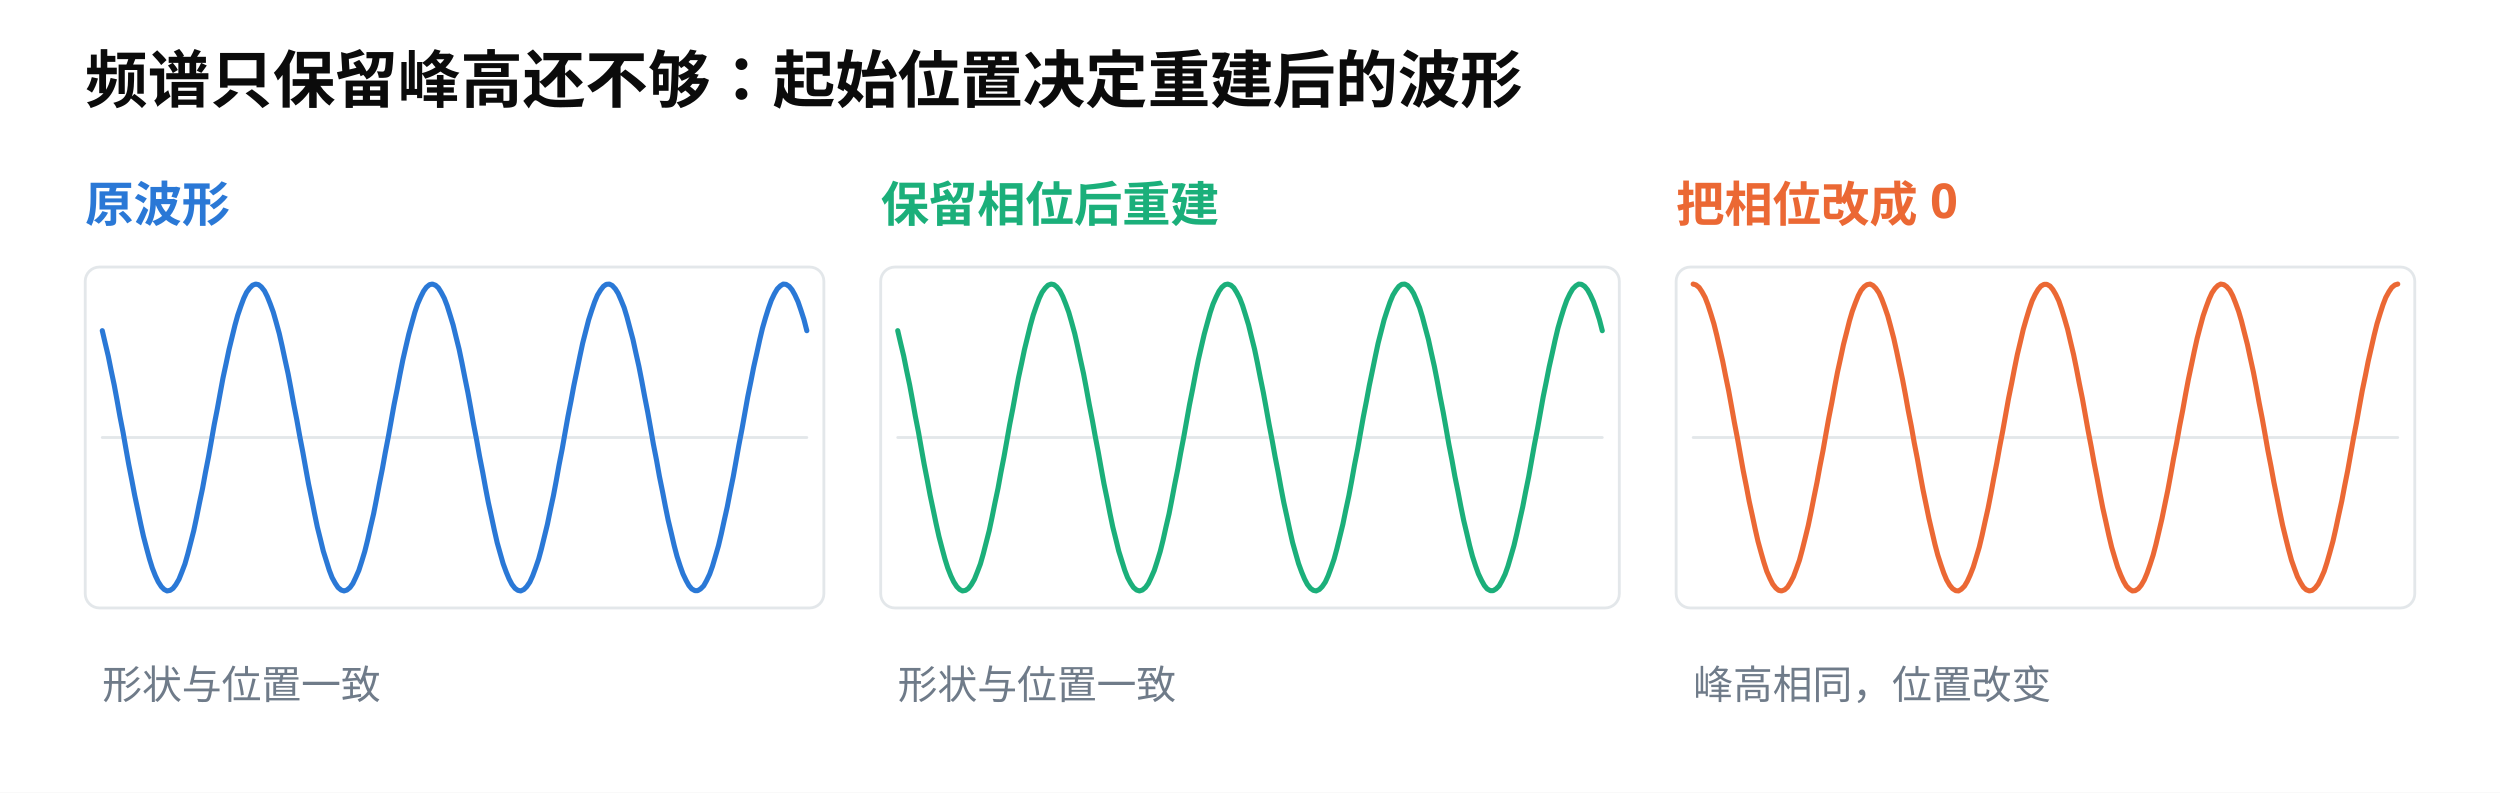
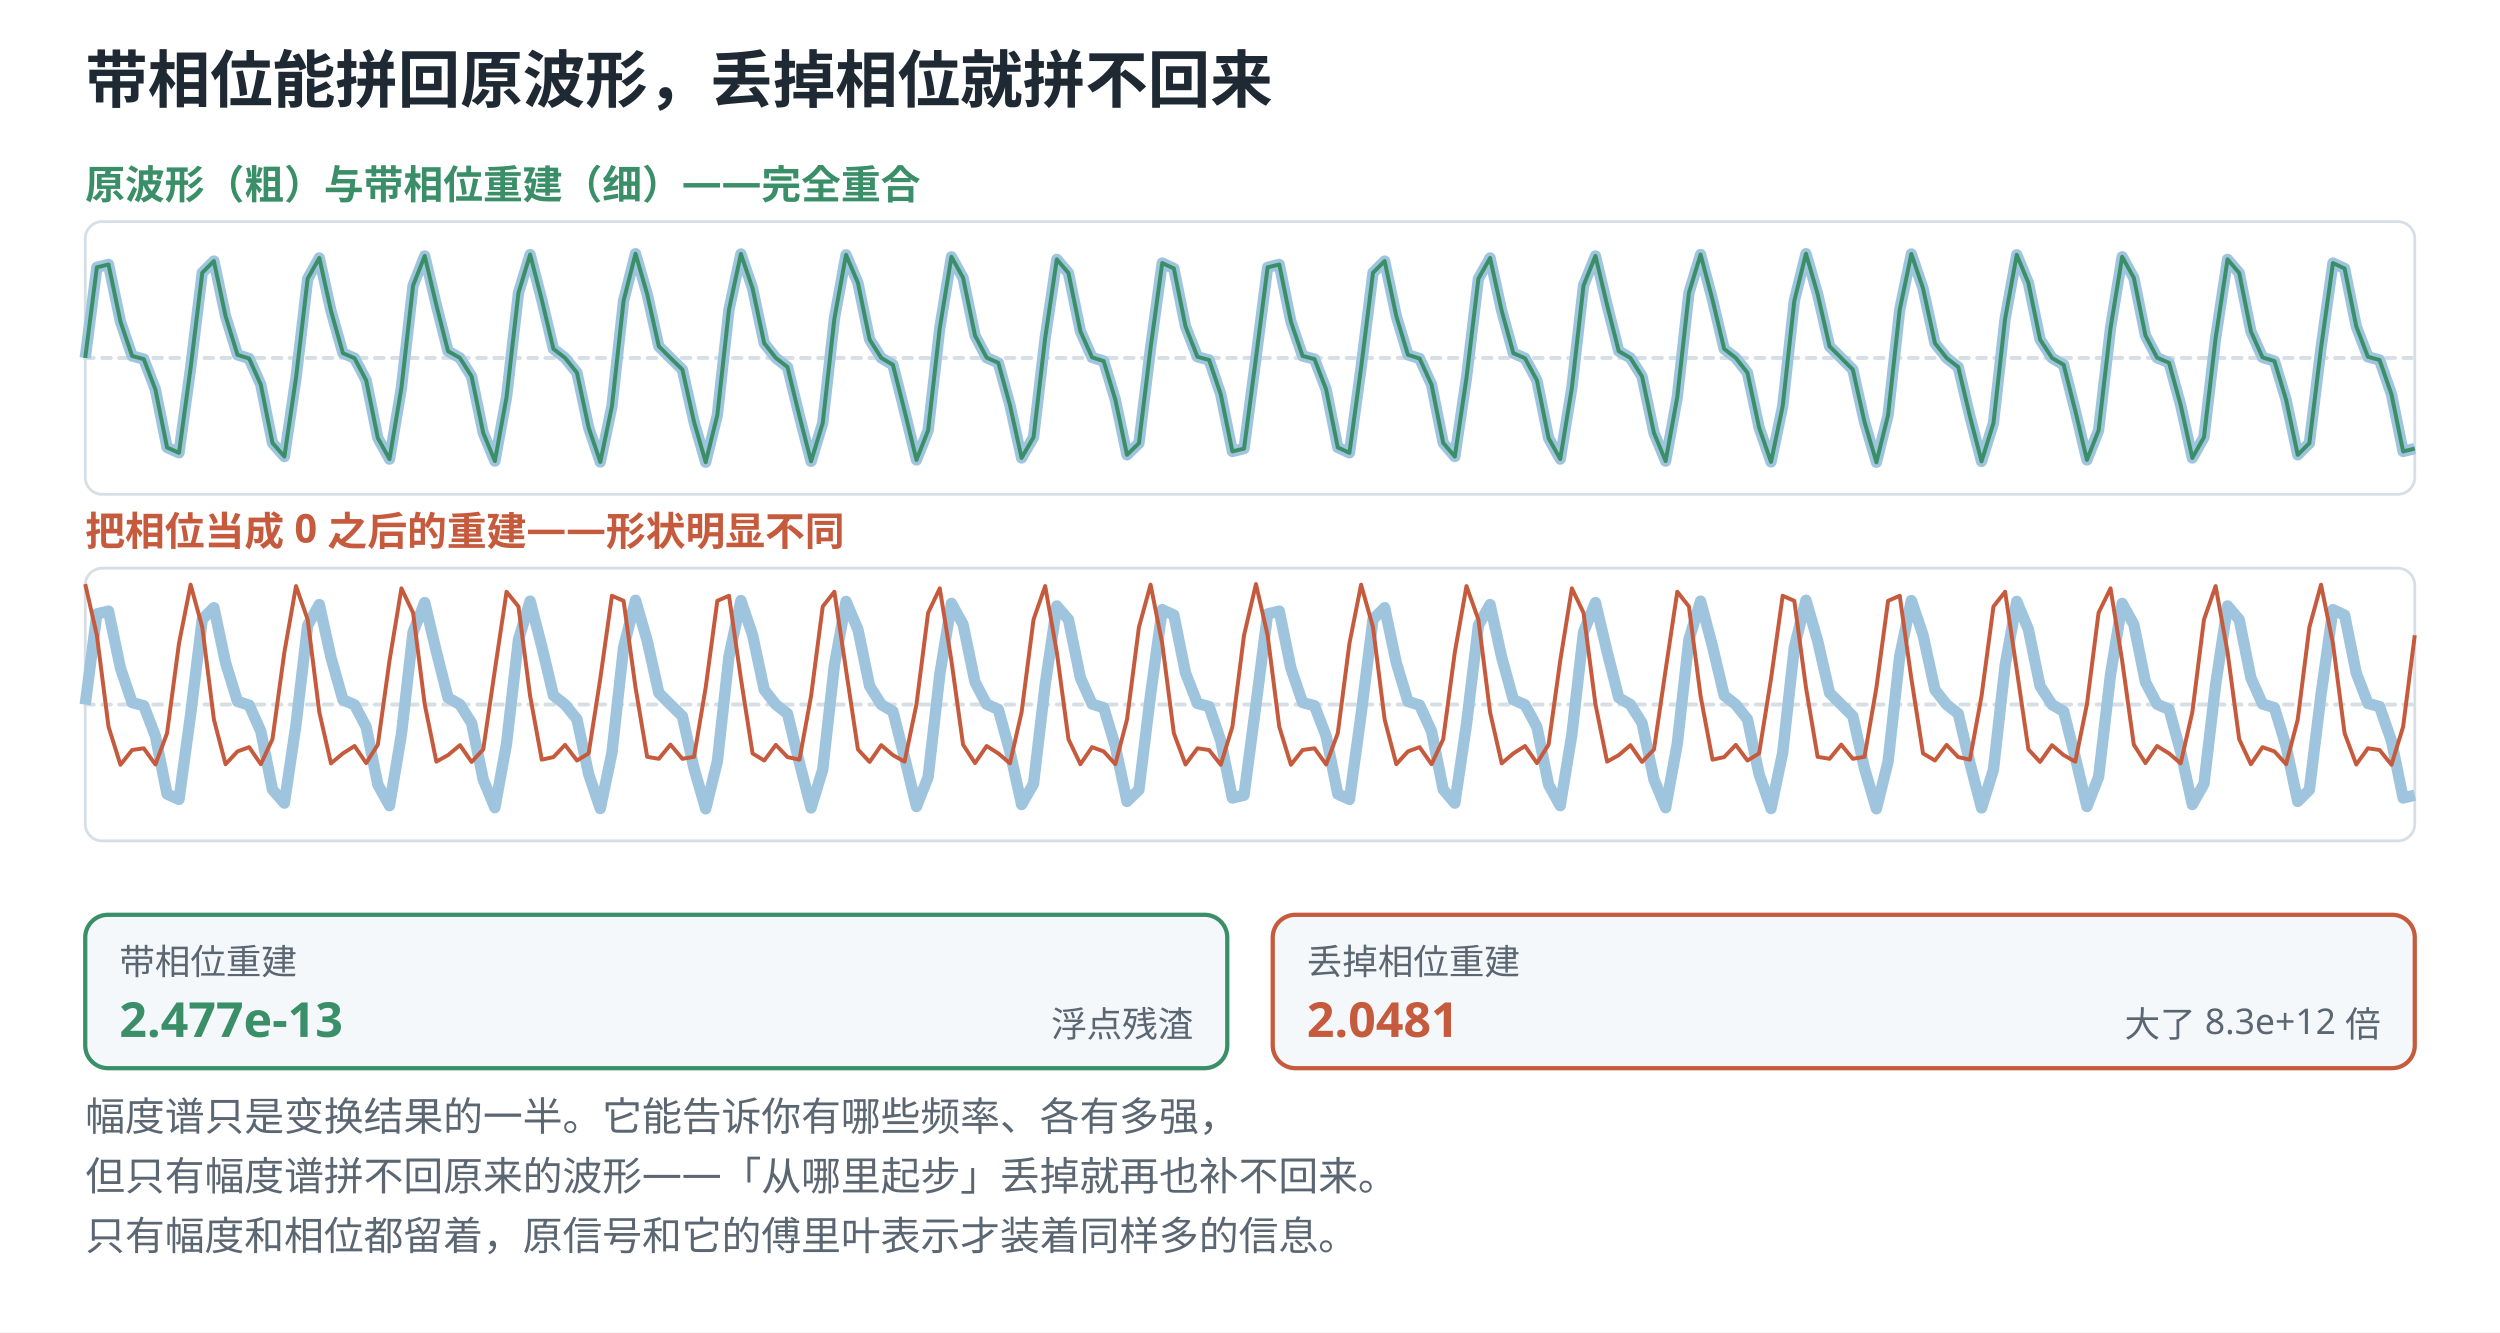
- <svg xmlns="http://www.w3.org/2000/svg" viewBox="0 0 880 279" width="880" height="279" font-family="Microsoft YaHei, PingFang SC, Noto Sans SC, Hiragino Sans GB, sans-serif" fill="#0b0b0b" role="img" aria-label="保留与删除相位后的波形重建">
-   <rect width="880" height="279" fill="#ffffff" />
-   <text x="30" y="36" font-size="22" font-weight="700" fill="#0b0b0b" text-anchor="start">频谱只保留峰高还不够：起始位置决定重建后的波形</text>
-   <text x="30" y="78" font-size="17" font-weight="700" fill="#2a78d6" text-anchor="start">原波形</text>
-   <rect x="30" y="94" width="260" height="120" rx="5" fill="#fff" stroke="#e3e7ea" stroke-width="1" />
-   <line x1="36.0" y1="154.0" x2="284.0" y2="154.0" stroke="#e3e7ea" stroke-width="1" stroke-linecap="round" />
-   <polyline points="36.0,116.4 37.0,120.7 38.1,125.3 39.1,130.3 40.2,135.5 41.2,140.9 42.2,146.5 43.3,152.1 44.3,157.8 45.3,163.4 46.4,169.0 47.4,174.3 48.5,179.5 49.5,184.3 50.5,188.8 51.6,193.0 52.6,196.7 53.6,199.9 54.7,202.7 55.7,204.8 56.8,206.5 57.8,207.5 58.8,208.0 59.9,207.8 60.9,207.1 61.9,205.8 63.0,203.9 64.0,201.4 65.1,198.5 66.1,195.0 67.1,191.1 68.2,186.8 69.2,182.1 70.2,177.1 71.3,171.9 72.3,166.4 73.4,160.8 74.4,155.2 75.4,149.5 76.5,143.9 77.5,138.4 78.5,133.0 79.6,127.9 80.6,123.1 81.7,118.6 82.7,114.5 83.7,110.9 84.8,107.7 85.8,105.0 86.8,102.9 87.9,101.4 88.9,100.4 90.0,100.0 91.0,100.2 92.0,101.0 93.1,102.4 94.1,104.4 95.1,106.9 96.2,109.9 97.2,113.4 98.3,117.4 99.3,121.8 100.3,126.5 101.4,131.5 102.4,136.8 103.4,142.3 104.5,147.9 105.5,153.5 106.6,159.2 107.6,164.8 108.6,170.3 109.7,175.6 110.7,180.7 111.7,185.5 112.8,189.9 113.8,194.0 114.9,197.5 115.9,200.7 116.9,203.3 118.0,205.3 119.0,206.8 120.1,207.7 121.1,208.0 122.1,207.7 123.2,206.8 124.2,205.4 125.2,203.3 126.3,200.8 127.3,197.7 128.4,194.1 129.4,190.1 130.4,185.6 131.5,180.9 132.5,175.8 133.5,170.5 134.6,165.0 135.6,159.4 136.7,153.7 137.7,148.1 138.7,142.5 139.8,137.0 140.8,131.7 141.8,126.7 142.9,121.9 143.9,117.6 145.0,113.6 146.0,110.0 147.0,107.0 148.1,104.5 149.1,102.5 150.1,101.1 151.2,100.2 152.2,100.0 153.3,100.4 154.3,101.3 155.3,102.9 156.4,105.0 157.4,107.6 158.4,110.8 159.5,114.4 160.5,118.5 161.6,122.9 162.6,127.7 163.6,132.8 164.7,138.2 165.7,143.7 166.7,149.3 167.8,155.0 168.8,160.6 169.9,166.2 170.9,171.7 171.9,176.9 173.0,181.9 174.0,186.6 175.0,191.0 176.1,194.9 177.1,198.4 178.2,201.4 179.2,203.8 180.2,205.7 181.3,207.1 182.3,207.8 183.3,208.0 184.4,207.5 185.4,206.5 186.5,204.9 187.5,202.7 188.5,200.0 189.6,196.8 190.6,193.1 191.6,189.0 192.7,184.5 193.7,179.6 194.8,174.5 195.8,169.2 196.8,163.6 197.9,158.0 198.9,152.3 199.9,146.7 201.0,141.1 202.0,135.7 203.1,130.4 204.1,125.5 205.1,120.8 206.2,116.5 207.2,112.6 208.3,109.2 209.3,106.3 210.3,103.9 211.4,102.1 212.4,100.8 213.4,100.1 214.5,100.0 215.5,100.5 216.6,101.7 217.6,103.3 218.6,105.6 219.7,108.3 220.7,111.6 221.7,115.4 222.8,119.5 223.8,124.1 224.9,129.0 225.9,134.1 226.9,139.5 228.0,145.1 229.0,150.7 230.0,156.4 231.1,162.0 232.1,167.6 233.2,173.0 234.2,178.2 235.2,183.1 236.3,187.7 237.3,192.0 238.3,195.8 239.4,199.2 240.4,202.0 241.5,204.3 242.5,206.1 243.5,207.3 244.6,207.9 245.6,207.9 246.6,207.3 247.7,206.2 248.7,204.4 249.8,202.1 250.8,199.3 251.8,195.9 252.9,192.1 253.9,187.9 254.9,183.3 256.0,178.4 257.0,173.2 258.1,167.8 259.1,162.2 260.1,156.6 261.2,150.9 262.2,145.3 263.2,139.7 264.3,134.3 265.3,129.2 266.4,124.3 267.4,119.7 268.4,115.5 269.5,111.7 270.5,108.5 271.5,105.7 272.6,103.4 273.6,101.7 274.7,100.6 275.7,100.0 276.7,100.1 277.8,100.8 278.8,102.0 279.8,103.8 280.9,106.2 281.9,109.1 283.0,112.5 284.0,116.4" fill="none" stroke="#2a78d6" stroke-width="1.8" stroke-linejoin="round" stroke-linecap="round" />
-   <text x="36" y="246" font-size="14" font-weight="400" fill="#6f7b89" text-anchor="start">形状与位置一致</text>
-   <text x="310" y="78" font-size="17" font-weight="700" fill="#1baf7a" text-anchor="start">保留相位后重建</text>
-   <rect x="310" y="94" width="260" height="120" rx="5" fill="#fff" stroke="#e3e7ea" stroke-width="1" />
-   <line x1="316.0" y1="154.0" x2="564.0" y2="154.0" stroke="#e3e7ea" stroke-width="1" stroke-linecap="round" />
-   <polyline points="316.0,116.4 317.0,120.7 318.1,125.3 319.1,130.3 320.2,135.5 321.2,140.9 322.2,146.5 323.3,152.1 324.3,157.8 325.3,163.4 326.4,169.0 327.4,174.3 328.5,179.5 329.5,184.3 330.5,188.8 331.6,193.0 332.6,196.7 333.6,199.9 334.7,202.7 335.7,204.8 336.8,206.5 337.8,207.5 338.8,208.0 339.9,207.8 340.9,207.1 341.9,205.8 343.0,203.9 344.0,201.4 345.1,198.5 346.1,195.0 347.1,191.1 348.2,186.8 349.2,182.1 350.2,177.1 351.3,171.9 352.3,166.4 353.4,160.8 354.4,155.2 355.4,149.5 356.5,143.9 357.5,138.4 358.5,133.0 359.6,127.9 360.6,123.1 361.7,118.6 362.7,114.5 363.7,110.9 364.8,107.7 365.8,105.0 366.8,102.9 367.9,101.4 368.9,100.4 370.0,100.0 371.0,100.2 372.0,101.0 373.1,102.4 374.1,104.4 375.1,106.9 376.2,109.9 377.2,113.4 378.3,117.4 379.3,121.8 380.3,126.5 381.4,131.5 382.4,136.8 383.4,142.3 384.5,147.9 385.5,153.5 386.6,159.2 387.6,164.8 388.6,170.3 389.7,175.6 390.7,180.7 391.7,185.5 392.8,189.9 393.8,194.0 394.9,197.5 395.9,200.7 396.9,203.3 398.0,205.3 399.0,206.8 400.1,207.7 401.1,208.0 402.1,207.7 403.2,206.8 404.2,205.4 405.2,203.3 406.3,200.8 407.3,197.7 408.4,194.1 409.4,190.1 410.4,185.6 411.5,180.9 412.5,175.8 413.5,170.5 414.6,165.0 415.6,159.4 416.7,153.7 417.7,148.1 418.7,142.5 419.8,137.0 420.8,131.7 421.8,126.7 422.9,121.9 423.9,117.6 425.0,113.6 426.0,110.0 427.0,107.0 428.1,104.5 429.1,102.5 430.1,101.1 431.2,100.2 432.2,100.0 433.3,100.4 434.3,101.3 435.3,102.9 436.4,105.0 437.4,107.6 438.4,110.8 439.5,114.4 440.5,118.5 441.6,122.9 442.6,127.7 443.6,132.8 444.7,138.2 445.7,143.7 446.7,149.3 447.8,155.0 448.8,160.6 449.9,166.2 450.9,171.7 451.9,176.9 453.0,181.9 454.0,186.6 455.0,191.0 456.1,194.9 457.1,198.4 458.2,201.4 459.2,203.8 460.2,205.7 461.3,207.1 462.3,207.8 463.3,208.0 464.4,207.5 465.4,206.5 466.5,204.9 467.5,202.7 468.5,200.0 469.6,196.8 470.6,193.1 471.6,189.0 472.7,184.5 473.7,179.6 474.8,174.5 475.8,169.2 476.8,163.6 477.9,158.0 478.9,152.3 479.9,146.7 481.0,141.1 482.0,135.7 483.1,130.4 484.1,125.5 485.1,120.8 486.2,116.5 487.2,112.6 488.3,109.2 489.3,106.3 490.3,103.9 491.4,102.1 492.4,100.8 493.4,100.1 494.5,100.0 495.5,100.5 496.6,101.7 497.6,103.3 498.6,105.6 499.7,108.3 500.7,111.6 501.7,115.4 502.8,119.5 503.8,124.1 504.9,129.0 505.9,134.1 506.9,139.5 508.0,145.1 509.0,150.7 510.0,156.4 511.1,162.0 512.1,167.6 513.2,173.0 514.2,178.2 515.2,183.1 516.3,187.7 517.3,192.0 518.3,195.8 519.4,199.2 520.4,202.0 521.5,204.3 522.5,206.1 523.5,207.3 524.6,207.9 525.6,207.9 526.6,207.3 527.7,206.2 528.7,204.4 529.8,202.1 530.8,199.3 531.8,195.9 532.9,192.1 533.9,187.9 534.9,183.3 536.0,178.4 537.0,173.2 538.1,167.8 539.1,162.2 540.1,156.6 541.2,150.9 542.2,145.3 543.2,139.7 544.3,134.3 545.3,129.2 546.4,124.3 547.4,119.7 548.4,115.5 549.5,111.7 550.5,108.5 551.5,105.7 552.6,103.4 553.6,101.7 554.7,100.6 555.7,100.0 556.7,100.1 557.8,100.8 558.8,102.0 559.8,103.8 560.9,106.2 561.9,109.1 563.0,112.5 564.0,116.4" fill="none" stroke="#1baf7a" stroke-width="1.8" stroke-linejoin="round" stroke-linecap="round" />
-   <text x="316" y="246" font-size="14" font-weight="400" fill="#6f7b89" text-anchor="start">形状与位置一致</text>
-   <text x="590" y="78" font-size="17" font-weight="700" fill="#eb6834" text-anchor="start">把相位改成 0</text>
-   <rect x="590" y="94" width="260" height="120" rx="5" fill="#fff" stroke="#e3e7ea" stroke-width="1" />
-   <line x1="596.0" y1="154.0" x2="844.0" y2="154.0" stroke="#e3e7ea" stroke-width="1" stroke-linecap="round" />
-   <polyline points="596.0,100.0 597.0,100.3 598.1,101.2 599.1,102.7 600.2,104.7 601.2,107.3 602.2,110.4 603.3,114.0 604.3,118.0 605.3,122.4 606.4,127.2 607.4,132.3 608.5,137.6 609.5,143.1 610.5,148.7 611.6,154.4 612.6,160.0 613.6,165.6 614.7,171.1 615.7,176.4 616.8,181.4 617.8,186.1 618.8,190.5 619.9,194.5 620.9,198.0 621.9,201.1 623.0,203.6 624.0,205.6 625.1,207.0 626.1,207.8 627.1,208.0 628.2,207.6 629.2,206.7 630.2,205.1 631.3,203.0 632.3,200.3 633.4,197.2 634.4,193.5 635.4,189.5 636.5,185.0 637.5,180.2 638.5,175.1 639.6,169.7 640.6,164.2 641.7,158.6 642.7,152.9 643.7,147.3 644.8,141.7 645.8,136.2 646.8,131.0 647.9,126.0 648.9,121.3 650.0,117.0 651.0,113.0 652.0,109.6 653.1,106.6 654.1,104.1 655.1,102.2 656.2,100.9 657.2,100.2 658.3,100.0 659.3,100.5 660.3,101.5 661.4,103.1 662.4,105.3 663.4,108.0 664.5,111.2 665.5,114.9 666.6,119.1 667.6,123.6 668.6,128.4 669.7,133.6 670.7,138.9 671.7,144.5 672.8,150.1 673.8,155.8 674.9,161.4 675.9,167.0 676.9,172.4 678.0,177.7 679.0,182.6 680.1,187.3 681.1,191.6 682.1,195.4 683.2,198.8 684.2,201.7 685.2,204.1 686.3,206.0 687.3,207.2 688.4,207.9 689.4,208.0 690.4,207.4 691.5,206.3 692.5,204.6 693.5,202.4 694.6,199.6 695.6,196.3 696.7,192.6 697.7,188.4 698.7,183.8 699.8,178.9 700.8,173.8 701.8,168.4 702.9,162.8 703.9,157.2 705.0,151.5 706.0,145.9 707.0,140.3 708.1,134.9 709.1,129.7 710.1,124.8 711.2,120.2 712.2,115.9 713.3,112.1 714.3,108.8 715.3,105.9 716.4,103.6 717.4,101.9 718.4,100.7 719.5,100.1 720.5,100.1 721.6,100.7 722.6,101.9 723.6,103.6 724.7,105.9 725.7,108.8 726.7,112.1 727.8,115.9 728.8,120.2 729.9,124.8 730.9,129.7 731.9,134.9 733.0,140.3 734.0,145.9 735.0,151.5 736.1,157.2 737.1,162.8 738.2,168.4 739.2,173.8 740.2,178.9 741.3,183.8 742.3,188.4 743.3,192.6 744.4,196.3 745.4,199.6 746.5,202.4 747.5,204.6 748.5,206.3 749.6,207.4 750.6,208.0 751.6,207.9 752.7,207.2 753.7,206.0 754.8,204.1 755.8,201.7 756.8,198.8 757.9,195.4 758.9,191.6 759.9,187.3 761.0,182.6 762.0,177.7 763.1,172.4 764.1,167.0 765.1,161.4 766.2,155.8 767.2,150.1 768.3,144.5 769.3,138.9 770.3,133.6 771.4,128.4 772.4,123.6 773.4,119.1 774.5,114.9 775.5,111.2 776.6,108.0 777.6,105.3 778.6,103.1 779.7,101.5 780.7,100.5 781.7,100.0 782.8,100.2 783.8,100.9 784.9,102.2 785.9,104.1 786.9,106.6 788.0,109.6 789.0,113.0 790.0,117.0 791.1,121.3 792.1,126.0 793.2,131.0 794.2,136.2 795.2,141.7 796.3,147.3 797.3,152.9 798.3,158.6 799.4,164.2 800.4,169.7 801.5,175.1 802.5,180.2 803.5,185.0 804.6,189.5 805.6,193.5 806.6,197.2 807.7,200.3 808.7,203.0 809.8,205.1 810.8,206.7 811.8,207.6 812.9,208.0 813.9,207.8 814.9,207.0 816.0,205.6 817.0,203.6 818.1,201.1 819.1,198.0 820.1,194.5 821.2,190.5 822.2,186.1 823.2,181.4 824.3,176.4 825.3,171.1 826.4,165.6 827.4,160.0 828.4,154.4 829.5,148.7 830.5,143.1 831.5,137.6 832.6,132.3 833.6,127.2 834.7,122.4 835.7,118.0 836.7,114.0 837.8,110.4 838.8,107.3 839.8,104.7 840.9,102.7 841.9,101.2 843.0,100.3 844.0,100.0" fill="none" stroke="#eb6834" stroke-width="1.8" stroke-linejoin="round" stroke-linecap="round" />
-   <text x="596" y="246" font-size="14" font-weight="400" fill="#6f7b89" text-anchor="start">峰高相同，位置改变</text>
+ <svg xmlns="http://www.w3.org/2000/svg" viewBox="0 0 880 469" width="880" height="469" font-family="Microsoft YaHei, PingFang SC, Noto Sans SC, Hiragino Sans GB, sans-serif" fill="#1f2933" role="img" aria-label="带相位重建能完全拼回原波形，丢掉相位则拼不回来">
+   <rect width="880" height="469" fill="#fff" />
+   <text x="30.0" y="36.0" font-size="22" font-weight="700" fill="#1f2933" text-anchor="start">带相位能拼回原波形，丢掉相位就拼不回来</text>
+   <rect x="30.0" y="78.0" width="820.0" height="96.0" rx="6" fill="#fff" stroke="#d7dfe6" stroke-width="1" />
+   <text x="30.0" y="70.0" font-size="14" font-weight="700" fill="#3b8f68" text-anchor="start">原波形（粗）与带相位重建（细）——完全重合</text>
+   <line x1="30.0" y1="126.0" x2="850.0" y2="126.0" stroke="#d7dfe6" stroke-width="1.4" stroke-dasharray="3 3" stroke-linecap="round" />
+   <polyline points="30.0,126.0 34.1,94.1 38.2,93.1 42.4,113.2 46.5,125.3 50.6,126.4 54.7,137.1 58.8,157.5 63.0,159.4 67.1,129.5 71.2,96.0 75.3,91.9 79.4,111.3 83.6,124.9 87.7,126.2 91.8,135.4 95.9,155.9 100.1,160.7 104.2,133.0 108.3,98.1 112.4,90.8 116.5,109.4 120.7,124.3 124.8,126.1 128.9,133.9 133.0,154.2 137.1,161.6 141.3,136.5 145.4,100.5 149.5,90.1 153.6,107.4 157.7,123.6 161.9,126.0 166.0,132.5 170.1,152.4 174.2,162.3 178.3,139.8 182.5,103.1 186.6,89.6 190.7,105.5 194.8,122.8 198.9,126.0 203.1,131.2 207.2,150.5 211.3,162.6 215.4,143.0 219.5,105.9 223.7,89.3 227.8,103.5 231.9,121.9 236.0,126.0 240.2,130.1 244.3,148.5 248.4,162.7 252.5,146.1 256.6,109.0 260.8,89.4 264.9,101.5 269.0,120.8 273.1,126.0 277.2,129.2 281.4,146.5 285.5,162.4 289.6,148.9 293.7,112.2 297.8,89.7 302.0,99.6 306.1,119.5 310.2,126.0 314.3,128.4 318.4,144.6 322.6,161.9 326.7,151.5 330.8,115.5 334.9,90.4 339.0,97.8 343.2,118.1 347.3,125.9 351.4,127.7 355.5,142.6 359.6,161.2 363.8,153.9 367.9,119.0 372.0,91.3 376.1,96.1 380.3,116.6 384.4,125.8 388.5,127.1 392.6,140.7 396.7,160.1 400.9,156.0 405.0,122.5 409.1,92.6 413.2,94.5 417.3,114.9 421.5,125.6 425.6,126.7 429.7,138.8 433.8,158.9 437.9,157.9 442.1,126.0 446.2,94.1 450.3,93.1 454.4,113.2 458.5,125.3 462.7,126.4 466.8,137.1 470.9,157.5 475.0,159.4 479.1,129.5 483.3,96.0 487.4,91.9 491.5,111.3 495.6,124.9 499.7,126.2 503.9,135.4 508.0,155.9 512.1,160.7 516.2,133.0 520.4,98.1 524.5,90.8 528.6,109.4 532.7,124.3 536.8,126.1 541.0,133.9 545.1,154.2 549.2,161.6 553.3,136.5 557.4,100.5 561.6,90.1 565.7,107.4 569.8,123.6 573.9,126.0 578.0,132.5 582.2,152.4 586.3,162.3 590.4,139.8 594.5,103.1 598.6,89.6 602.8,105.5 606.9,122.8 611.0,126.0 615.1,131.2 619.2,150.5 623.4,162.6 627.5,143.0 631.6,105.9 635.7,89.3 639.8,103.5 644.0,121.9 648.1,126.0 652.2,130.1 656.3,148.5 660.5,162.7 664.6,146.1 668.7,109.0 672.8,89.4 676.9,101.5 681.1,120.8 685.2,126.0 689.3,129.2 693.4,146.5 697.5,162.4 701.7,148.9 705.8,112.2 709.9,89.7 714.0,99.6 718.1,119.5 722.3,126.0 726.4,128.4 730.5,144.6 734.6,161.9 738.7,151.5 742.9,115.5 747.0,90.4 751.1,97.8 755.2,118.1 759.3,125.9 763.5,127.7 767.6,142.6 771.7,161.2 775.8,153.9 779.9,119.0 784.1,91.3 788.2,96.1 792.3,116.6 796.4,125.8 800.6,127.1 804.7,140.7 808.8,160.1 812.9,156.0 817.0,122.5 821.2,92.6 825.3,94.5 829.4,114.9 833.5,125.6 837.6,126.7 841.8,138.8 845.9,158.9 850.0,157.9" fill="none" stroke="#9fc4dd" stroke-width="4" stroke-linejoin="round" />
+   <polyline points="30.0,126.0 34.1,94.1 38.2,93.1 42.4,113.2 46.5,125.3 50.6,126.4 54.7,137.1 58.8,157.5 63.0,159.4 67.1,129.5 71.2,96.0 75.3,91.9 79.4,111.3 83.6,124.9 87.7,126.2 91.8,135.4 95.9,155.9 100.1,160.7 104.2,133.0 108.3,98.1 112.4,90.8 116.5,109.4 120.7,124.3 124.8,126.1 128.9,133.9 133.0,154.2 137.1,161.6 141.3,136.5 145.4,100.5 149.5,90.1 153.6,107.4 157.7,123.6 161.9,126.0 166.0,132.5 170.1,152.4 174.2,162.3 178.3,139.8 182.5,103.1 186.6,89.6 190.7,105.5 194.8,122.8 198.9,126.0 203.1,131.2 207.2,150.5 211.3,162.6 215.4,143.0 219.5,105.9 223.7,89.3 227.8,103.5 231.9,121.9 236.0,126.0 240.2,130.1 244.3,148.5 248.4,162.7 252.5,146.1 256.6,109.0 260.8,89.4 264.9,101.5 269.0,120.8 273.1,126.0 277.2,129.2 281.4,146.5 285.5,162.4 289.6,148.9 293.7,112.2 297.8,89.7 302.0,99.6 306.1,119.5 310.2,126.0 314.3,128.4 318.4,144.6 322.6,161.9 326.7,151.5 330.8,115.5 334.9,90.4 339.0,97.8 343.2,118.1 347.3,125.9 351.4,127.7 355.5,142.6 359.6,161.2 363.8,153.9 367.9,119.0 372.0,91.3 376.1,96.1 380.3,116.6 384.4,125.8 388.5,127.1 392.6,140.7 396.7,160.1 400.9,156.0 405.0,122.5 409.1,92.6 413.2,94.5 417.3,114.9 421.5,125.6 425.6,126.7 429.7,138.8 433.8,158.9 437.9,157.9 442.1,126.0 446.2,94.1 450.3,93.1 454.4,113.2 458.5,125.3 462.7,126.4 466.8,137.1 470.9,157.5 475.0,159.4 479.1,129.5 483.3,96.0 487.4,91.9 491.5,111.3 495.6,124.9 499.7,126.2 503.9,135.4 508.0,155.9 512.1,160.7 516.2,133.0 520.4,98.1 524.5,90.8 528.6,109.4 532.7,124.3 536.8,126.1 541.0,133.9 545.1,154.2 549.2,161.6 553.3,136.5 557.4,100.5 561.6,90.1 565.7,107.4 569.8,123.6 573.9,126.0 578.0,132.5 582.2,152.4 586.3,162.3 590.4,139.8 594.5,103.1 598.6,89.6 602.8,105.5 606.9,122.8 611.0,126.0 615.1,131.2 619.2,150.5 623.4,162.6 627.5,143.0 631.6,105.9 635.7,89.3 639.8,103.5 644.0,121.9 648.1,126.0 652.2,130.1 656.3,148.5 660.5,162.7 664.6,146.1 668.7,109.0 672.8,89.4 676.9,101.5 681.1,120.8 685.2,126.0 689.3,129.2 693.4,146.5 697.5,162.4 701.7,148.9 705.8,112.2 709.9,89.7 714.0,99.6 718.1,119.5 722.3,126.0 726.4,128.4 730.5,144.6 734.6,161.9 738.7,151.5 742.9,115.5 747.0,90.4 751.1,97.8 755.2,118.1 759.3,125.9 763.5,127.7 767.6,142.6 771.7,161.2 775.8,153.9 779.9,119.0 784.1,91.3 788.2,96.1 792.3,116.6 796.4,125.8 800.6,127.1 804.7,140.7 808.8,160.1 812.9,156.0 817.0,122.5 821.2,92.6 825.3,94.5 829.4,114.9 833.5,125.6 837.6,126.7 841.8,138.8 845.9,158.9 850.0,157.9" fill="none" stroke="#3b8f68" stroke-width="1.4" stroke-linejoin="round" />
+   <rect x="30.0" y="200.0" width="820.0" height="96.0" rx="6" fill="#fff" stroke="#d7dfe6" stroke-width="1" />
+   <text x="30.0" y="192.0" font-size="14" font-weight="700" fill="#c65a3d" text-anchor="start">把相位当成 0 之后的重建——形状明显不同</text>
+   <line x1="30.0" y1="248.0" x2="850.0" y2="248.0" stroke="#d7dfe6" stroke-width="1.4" stroke-dasharray="3 3" stroke-linecap="round" />
+   <polyline points="30.0,248.0 34.1,216.1 38.2,215.1 42.4,235.2 46.5,247.3 50.6,248.4 54.7,259.1 58.8,279.5 63.0,281.4 67.1,251.5 71.2,218.0 75.3,213.9 79.4,233.3 83.6,246.9 87.7,248.2 91.8,257.4 95.9,277.9 100.1,282.7 104.2,255.0 108.3,220.1 112.4,212.8 116.5,231.4 120.7,246.3 124.8,248.1 128.9,255.9 133.0,276.2 137.1,283.6 141.3,258.5 145.4,222.5 149.5,212.1 153.6,229.4 157.7,245.6 161.9,248.0 166.0,254.5 170.1,274.4 174.2,284.3 178.3,261.8 182.5,225.1 186.6,211.6 190.7,227.5 194.8,244.8 198.9,248.0 203.1,253.2 207.2,272.5 211.3,284.6 215.4,265.0 219.5,227.9 223.7,211.3 227.8,225.5 231.9,243.9 236.0,248.0 240.2,252.1 244.3,270.5 248.4,284.7 252.5,268.1 256.6,231.0 260.8,211.4 264.9,223.5 269.0,242.8 273.1,248.0 277.2,251.2 281.4,268.5 285.5,284.4 289.6,270.9 293.7,234.2 297.8,211.7 302.0,221.6 306.1,241.5 310.2,248.0 314.3,250.4 318.4,266.6 322.6,283.9 326.7,273.5 330.8,237.5 334.9,212.4 339.0,219.8 343.2,240.1 347.3,247.9 351.4,249.7 355.5,264.6 359.6,283.2 363.8,275.9 367.9,241.0 372.0,213.3 376.1,218.1 380.3,238.6 384.4,247.8 388.5,249.1 392.6,262.7 396.7,282.1 400.9,278.0 405.0,244.5 409.1,214.6 413.2,216.5 417.3,236.9 421.5,247.6 425.6,248.7 429.7,260.8 433.8,280.9 437.9,279.9 442.1,248.0 446.2,216.1 450.3,215.1 454.4,235.2 458.5,247.3 462.7,248.4 466.8,259.1 470.9,279.5 475.0,281.4 479.1,251.5 483.3,218.0 487.4,213.9 491.5,233.3 495.6,246.9 499.7,248.2 503.9,257.4 508.0,277.9 512.1,282.7 516.2,255.0 520.4,220.1 524.5,212.8 528.6,231.4 532.7,246.3 536.8,248.1 541.0,255.9 545.1,276.2 549.2,283.6 553.3,258.5 557.4,222.5 561.6,212.1 565.7,229.4 569.8,245.6 573.9,248.0 578.0,254.5 582.2,274.4 586.3,284.3 590.4,261.8 594.5,225.1 598.6,211.6 602.8,227.5 606.9,244.8 611.0,248.0 615.1,253.2 619.2,272.5 623.4,284.6 627.5,265.0 631.6,227.9 635.7,211.3 639.8,225.5 644.0,243.9 648.1,248.0 652.2,252.1 656.3,270.5 660.5,284.7 664.6,268.1 668.7,231.0 672.8,211.4 676.9,223.5 681.1,242.8 685.2,248.0 689.3,251.2 693.4,268.5 697.5,284.4 701.7,270.9 705.8,234.2 709.9,211.7 714.0,221.6 718.1,241.5 722.3,248.0 726.4,250.4 730.5,266.6 734.6,283.9 738.7,273.5 742.9,237.5 747.0,212.4 751.1,219.8 755.2,240.1 759.3,247.9 763.5,249.7 767.6,264.6 771.7,283.2 775.8,275.9 779.9,241.0 784.1,213.3 788.2,218.1 792.3,238.6 796.4,247.8 800.6,249.1 804.7,262.7 808.8,282.1 812.9,278.0 817.0,244.5 821.2,214.6 825.3,216.5 829.4,236.9 833.5,247.6 837.6,248.7 841.8,260.8 845.9,280.9 850.0,279.9" fill="none" stroke="#9fc4dd" stroke-width="4" stroke-linejoin="round" />
+   <polyline points="30.0,205.6 34.1,223.6 38.2,255.8 42.4,269.2 46.5,264.0 50.6,263.4 54.7,269.1 58.8,258.1 63.0,226.5 67.1,205.8 71.2,220.8 75.3,253.3 79.4,269.0 83.6,264.5 87.7,263.0 91.8,269.0 95.9,260.2 100.1,229.6 104.2,206.3 108.3,218.1 112.4,250.7 116.5,268.7 120.7,265.2 124.8,262.6 128.9,268.6 133.0,262.1 137.1,232.6 141.3,207.1 145.4,215.7 149.5,247.9 153.6,268.1 157.7,265.8 161.9,262.3 166.0,268.2 170.1,263.8 174.2,235.8 178.3,208.3 182.5,213.5 186.6,245.0 190.7,267.4 194.8,266.5 198.9,262.2 203.1,267.7 207.2,265.2 211.3,238.9 215.4,209.7 219.5,211.5 223.7,242.0 227.8,266.4 231.9,267.1 236.0,262.1 240.2,267.1 244.3,266.4 248.4,242.0 252.5,211.5 256.6,209.7 260.8,238.9 264.9,265.2 269.0,267.7 273.1,262.2 277.2,266.5 281.4,267.4 285.5,245.0 289.6,213.5 293.7,208.3 297.8,235.8 302.0,263.8 306.1,268.2 310.2,262.3 314.3,265.8 318.4,268.1 322.6,247.9 326.7,215.7 330.8,207.1 334.9,232.6 339.0,262.1 343.2,268.6 347.3,262.6 351.4,265.2 355.5,268.7 359.6,250.7 363.8,218.1 367.9,206.3 372.0,229.6 376.1,260.2 380.3,269.0 384.4,263.0 388.5,264.5 392.6,269.0 396.7,253.3 400.9,220.8 405.0,205.8 409.1,226.5 413.2,258.1 417.3,269.1 421.5,263.4 425.6,264.0 429.7,269.2 433.8,255.8 437.9,223.6 442.1,205.6 446.2,223.6 450.3,255.8 454.4,269.2 458.5,264.0 462.7,263.4 466.8,269.1 470.9,258.1 475.0,226.5 479.1,205.8 483.3,220.8 487.4,253.3 491.5,269.0 495.6,264.5 499.7,263.0 503.9,269.0 508.0,260.2 512.1,229.6 516.2,206.3 520.4,218.1 524.5,250.7 528.6,268.7 532.7,265.2 536.8,262.6 541.0,268.6 545.1,262.1 549.2,232.6 553.3,207.1 557.4,215.7 561.6,247.9 565.7,268.1 569.8,265.8 573.9,262.3 578.0,268.2 582.2,263.8 586.3,235.8 590.4,208.3 594.5,213.5 598.6,245.0 602.8,267.4 606.9,266.5 611.0,262.2 615.1,267.7 619.2,265.2 623.4,238.9 627.5,209.7 631.6,211.5 635.7,242.0 639.8,266.4 644.0,267.1 648.1,262.1 652.2,267.1 656.3,266.4 660.5,242.0 664.6,211.5 668.7,209.7 672.8,238.9 676.9,265.2 681.1,267.7 685.2,262.2 689.3,266.5 693.4,267.4 697.5,245.0 701.7,213.5 705.8,208.3 709.9,235.8 714.0,263.8 718.1,268.2 722.3,262.3 726.4,265.8 730.5,268.1 734.6,247.9 738.7,215.7 742.9,207.1 747.0,232.6 751.1,262.1 755.2,268.6 759.3,262.6 763.5,265.2 767.6,268.7 771.7,250.7 775.8,218.1 779.9,206.3 784.1,229.6 788.2,260.2 792.3,269.0 796.4,263.0 800.6,264.5 804.7,269.0 808.8,253.3 812.9,220.8 817.0,205.8 821.2,226.5 825.3,258.1 829.4,269.1 833.5,263.4 837.6,264.0 841.8,269.2 845.9,255.8 850.0,223.6" fill="none" stroke="#c65a3d" stroke-width="1.4" stroke-linejoin="round" />
+   <rect x="30.0" y="322.0" width="402.0" height="54.0" rx="8" fill="#f5f8fa" stroke="#3b8f68" stroke-width="1.5" />
+   <text x="42.0" y="343.0" font-size="12.5" font-weight="400" fill="#5b6673" text-anchor="start">带相位重建</text>
+   <text x="42.0" y="365.0" font-size="17" font-weight="700" fill="#3b8f68" text-anchor="start">2.477e-13</text>
+   <text x="420.0" y="365.0" font-size="12.5" font-weight="400" fill="#5b6673" text-anchor="end">浮点残渣</text>
+   <rect x="448.0" y="322.0" width="402.0" height="54.0" rx="8" fill="#f5f8fa" stroke="#c65a3d" stroke-width="1.5" />
+   <text x="460.0" y="343.0" font-size="12.5" font-weight="400" fill="#5b6673" text-anchor="start">丢掉相位重建</text>
+   <text x="460.0" y="365.0" font-size="17" font-weight="700" fill="#c65a3d" text-anchor="start">2.0481</text>
+   <text x="838.0" y="365.0" font-size="12.5" font-weight="400" fill="#5b6673" text-anchor="end">大了 8.3e+12 倍</text>
+   <text x="30.0" y="398.0" font-size="14" font-weight="400" fill="#5b6673" text-anchor="start">
+     <tspan x="30.0" dy="0">幅度谱只是变换结果的一半。它能告诉你有哪些频率、各有多强，</tspan>
+     <tspan x="30.0" dy="21">但只有幅度谱拼不回原来的波形——「从哪里起步」丢掉就再也补不回来。</tspan>
+     <tspan x="30.0" dy="21">只有幅度和相位都留着，原信号和它的傅里叶表示才装着同样多的信息。</tspan>
+   </text>
</svg>
